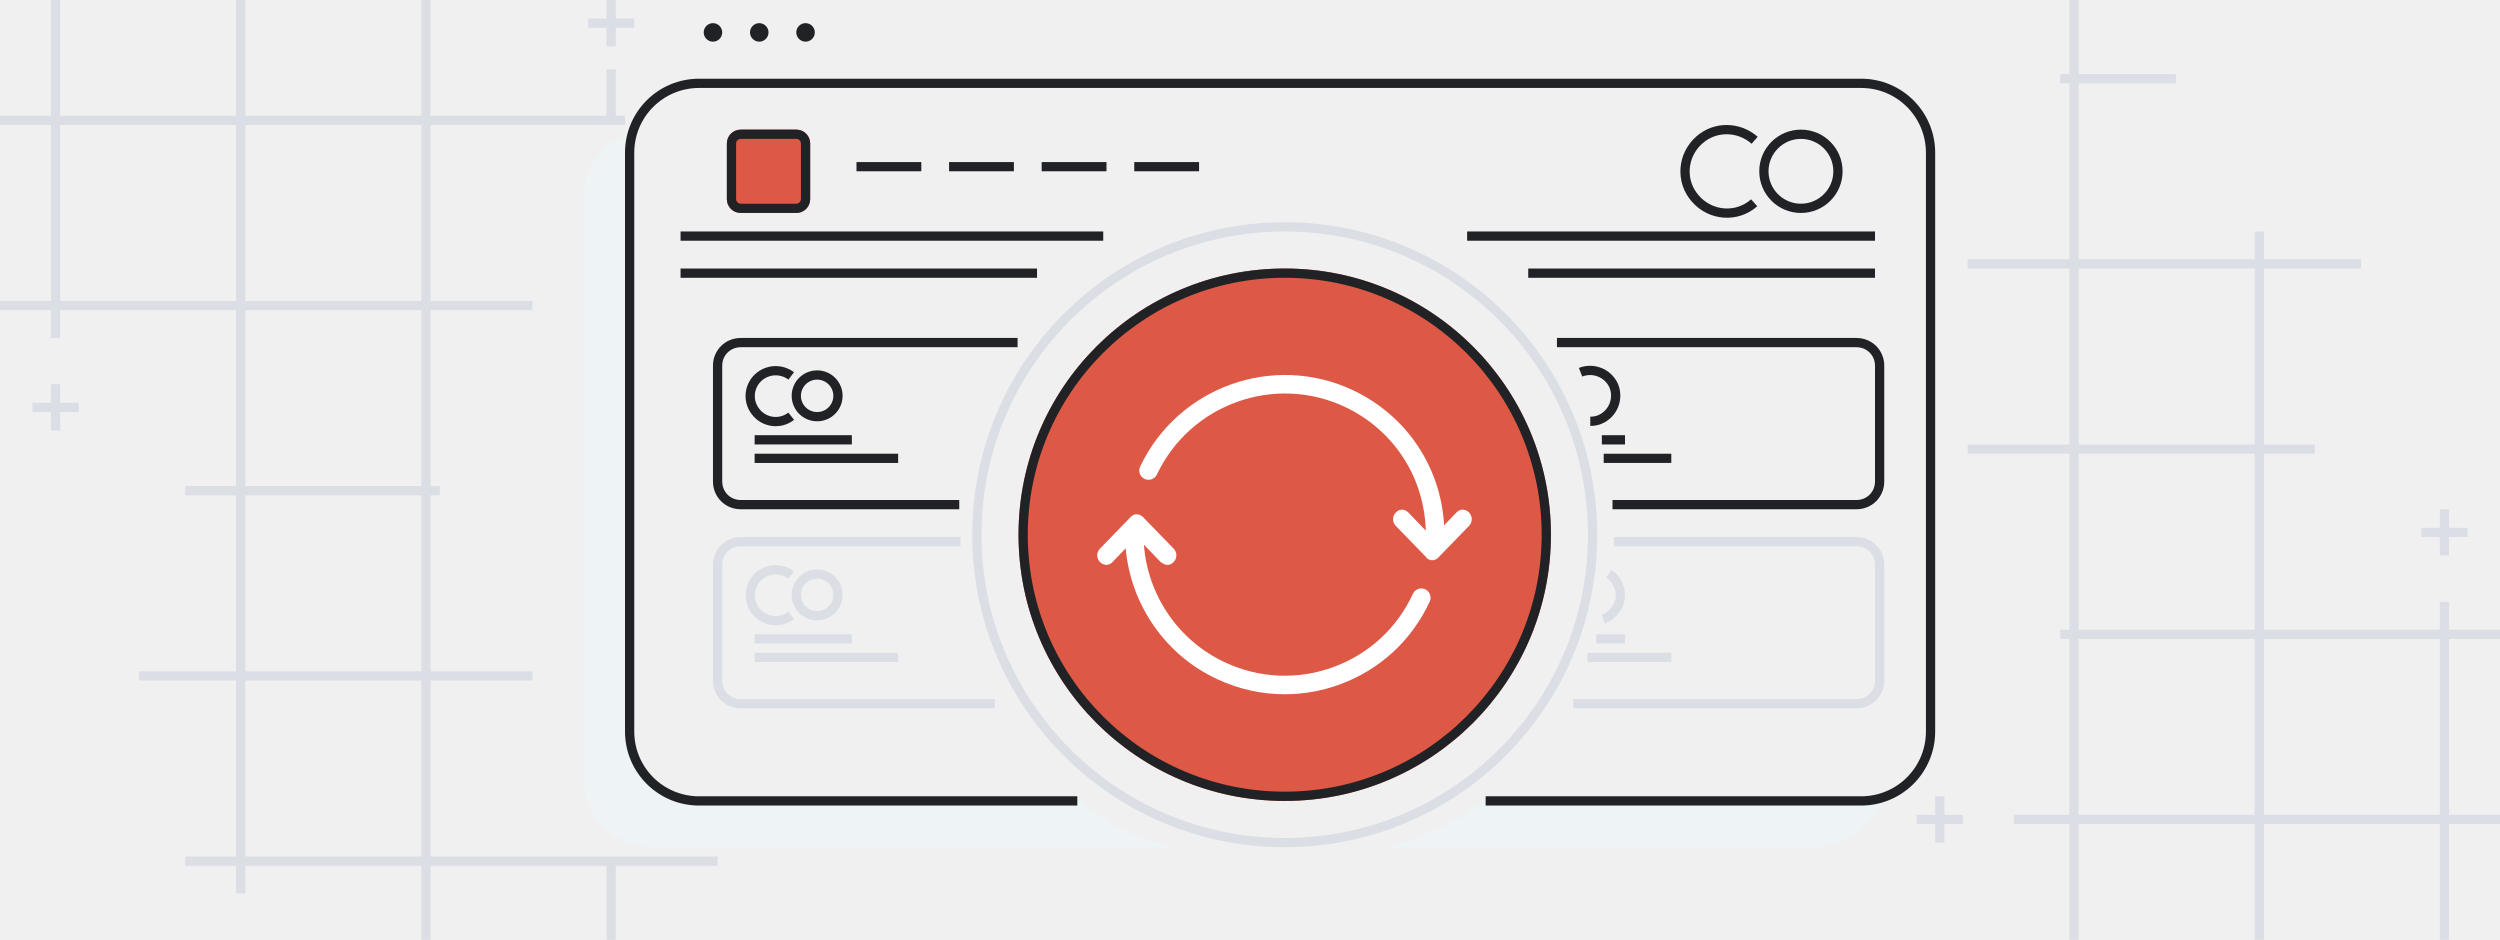
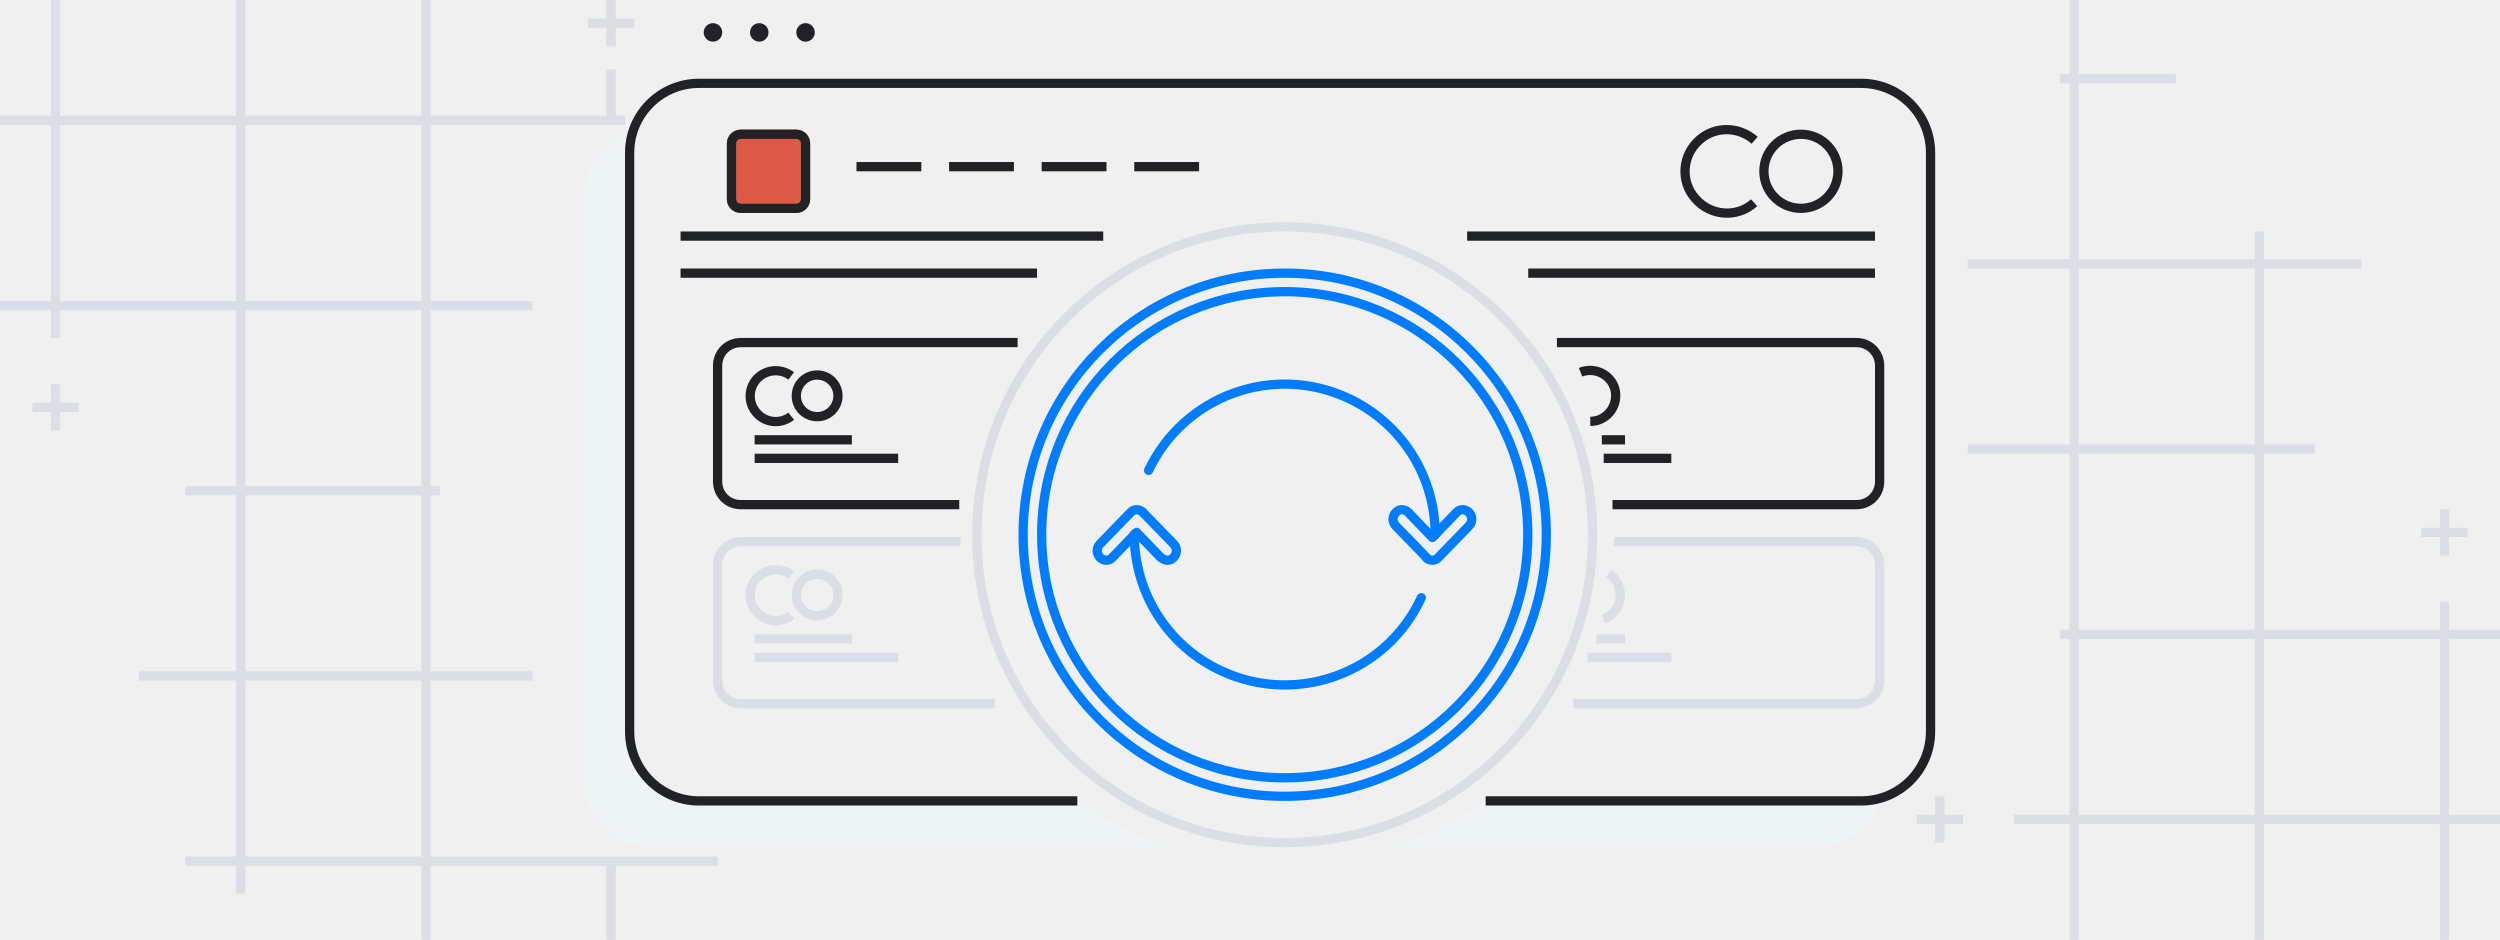
- <svg xmlns="http://www.w3.org/2000/svg" viewBox="0 0 540 203">
-   <path d="M321.4 172H400c2.2.2 4.4.1 6.6-.4-1.6 6.7-7.7 11.4-14.6 11.4h-92c16.8-5.3 21.4-11 21.4-11zm-89.2 0H150c-4.8 0-13-4.4-13-12V35c-.1-2.2-.1-4.3 0-6.5-6.5 1.8-11 7.7-11 14.5v125c0 8.3 6.7 15 15 15h112.6c-7.9-1.8-15.3-5.6-21.4-11z" fill="#eef3f5" />
-   <path d="M232.7 173H151c-8.3 0-15-6.7-15-15V33c0-8.3 6.7-15 15-15h251c8.3 0 15 6.7 15 15v125c0 8.3-6.7 15-15 15h-81.1" fill="none" stroke="#212225" stroke-width="2" />
-   <path d="M172 7c0-1.1.9-2 2-2s2 .9 2 2-.9 2-2 2-2-.9-2-2zm-10 0c0-1.1.9-2 2-2s2 .9 2 2-.9 2-2 2-2-.9-2-2zm-10 0c0-1.1.9-2 2-2s2 .9 2 2-.9 2-2 2-2-.9-2-2z" fill="none" />
-   <path d="M154 5c1.1 0 2 .9 2 2s-.9 2-2 2-2-.9-2-2 .9-2 2-2zm10 0c1.1 0 2 .9 2 2s-.9 2-2 2-2-.9-2-2 .9-2 2-2zm10 0c1.1 0 2 .9 2 2s-.9 2-2 2-2-.9-2-2 .9-2 2-2z" fill="#212225" />
-   <path d="M160 28h12c1.7 0 3 1.3 3 3v12c0 1.7-1.3 3-3 3h-12c-1.7 0-3-1.3-3-3V31c0-1.7 1.3-3 3-3z" fill="#de5846" />
-   <path d="M160 29h12c1.1 0 2 .9 2 2v12c0 1.1-.9 2-2 2h-12c-1.1 0-2-.9-2-2V31c0-1.1.9-2 2-2z" fill="none" stroke="#212225" stroke-width="2" />
-   <g transform="translate(770 408)" fill="none">
-     <circle cx="-381" cy="-371" r="9" />
-     <circle cx="-381" cy="-371" r="8" stroke="#212225" stroke-width="2" />
+ <svg xmlns="http://www.w3.org/2000/svg" version="1.1" id="Слой_1" x="0" y="0" viewBox="0 0 540 203" xml:space="preserve">
+   <g id="Wallet_Update" transform="translate(-390 -380)">
+     <g id="Группа_3">
+       <path id="Прямоугольник_скругл._углы_575" fill="#EEF3F5" d="M711.4 552H790c2.2.2 4.4.1 6.6-.4-1.6 6.7-7.7 11.4-14.6 11.4h-92c16.8-5.3 21.4-11 21.4-11zm-89.2 0H540c-4.8 0-13-4.4-13-12V415c-.1-2.2-.1-4.3 0-6.5-6.5 1.8-11 7.7-11 14.5v125c0 8.3 6.7 15 15 15h112.6c-7.9-1.8-15.3-5.6-21.4-11z" />
+       <path id="Прямоугольник_скругл._углы_575_копия" fill="none" stroke="#212225" stroke-width="2" d="M622.7 553H541c-8.3 0-15-6.7-15-15V413c0-8.3 6.7-15 15-15h251c8.3 0 15 6.7 15 15v125c0 8.3-6.7 15-15 15h-81.1" />
+       <g id="Эллипс_2051_копия_2">
+         <path fill="none" d="M562 387c0-1.1.9-2 2-2s2 .9 2 2-.9 2-2 2-2-.9-2-2zm-10 0c0-1.1.9-2 2-2s2 .9 2 2-.9 2-2 2-2-.9-2-2zm-10 0c0-1.1.9-2 2-2s2 .9 2 2-.9 2-2 2-2-.9-2-2z" />
+         <path fill="#212225" d="M544 385c1.1 0 2 .9 2 2s-.9 2-2 2-2-.9-2-2 .9-2 2-2zm10 0c1.1 0 2 .9 2 2s-.9 2-2 2-2-.9-2-2 .9-2 2-2zm10 0c1.1 0 2 .9 2 2s-.9 2-2 2-2-.9-2-2 .9-2 2-2z" />
+       </g>
+       <g id="Прямоугольник_скругл._углы_976">
+         <path fill="#DE5846" d="M3 0h12c1.7 0 3 1.3 3 3v12c0 1.7-1.3 3-3 3H3c-1.7 0-3-1.3-3-3V3c0-1.7 1.3-3 3-3z" transform="translate(547 408)" />
+         <path fill="none" stroke="#212225" stroke-width="2" d="M550 409h12c1.1 0 2 .9 2 2v12c0 1.1-.9 2-2 2h-12c-1.1 0-2-.9-2-2v-12c0-1.1.9-2 2-2z" />
+       </g>
+       <g id="Прямоугольник_скругл._углы_976_копия" transform="translate(770 408)" fill="none">
+         <circle cx="9" cy="9" r="9" />
+         <circle stroke="#212225" stroke-width="2" cx="9" cy="9" r="8" />
+       </g>
+       <path id="Прямоугольник_скругл._углы_976_копия_2" fill="none" stroke="#212225" stroke-width="2" d="M768.9 423.8c-3.7 3.3-9.4 2.9-12.7-.9-3.3-3.7-2.9-9.4.9-12.7 3.4-3 8.5-2.9 11.9.1" />
+       <path id="Фигура_2" fill="none" stroke="#212225" stroke-width="2" d="M575 416h14" />
+       <path id="Фигура_2_копия" fill="none" stroke="#212225" stroke-width="2" d="M595 416h14" />
+       <path id="Фигура_2_копия_2" fill="none" stroke="#212225" stroke-width="2" d="M615 416h14" />
+       <path id="Фигура_2_копия_3" fill="none" stroke="#212225" stroke-width="2" d="M635 416h14" />
+       <path id="Фигура_1" fill="none" stroke="#212225" stroke-width="2" d="M537 431h91.3m78.6 0H795" />
+       <path id="Фигура_1_копия" fill="none" stroke="#212225" stroke-width="2" d="M537 439h77m106.1 0H795" />
+       <g id="Группа_2" fill="none">
+         <path id="Прямоугольник_скругл._углы_977_копия_2" stroke="#212225" stroke-width="2" d="M726.3 454H791c2.8 0 5 2.2 5 5v25c0 2.8-2.2 5-5 5h-52.7" />
+         <path id="Эллипс_2051_копия_4" stroke="#212225" stroke-width="2" d="M731.4 460.4c2.8-1.1 6 .2 7.2 3 1.1 2.8-.2 6-3 7.2-.7.3-1.4.4-2.1.4" />
+         <path id="Фигура_3_копия_4" stroke="#212225" stroke-width="2" d="M736 475h5" />
+         <path id="Фигура_3_копия_4-2" stroke="#212225" stroke-width="2" d="M736.4 479H751" />
+         <path id="Прямоугольник_скругл._углы_977_копия_5" stroke="#212225" stroke-width="2" d="M597.2 489H550c-2.8 0-5-2.2-5-5v-25c0-2.8 2.2-5 5-5h59.8" />
+         <path id="Эллипс_2051_копия_7" stroke="#212225" stroke-width="2" d="M560.9 469.9c-2.4 1.9-5.9 1.4-7.7-1-1.9-2.4-1.4-5.9 1-7.7 2-1.5 4.7-1.5 6.7 0" />
+         <g id="Эллипс_2051_копия_7-2" transform="translate(561 460)">
+           <circle cx="5.5" cy="5.5" r="5.5" />
+           <circle stroke="#212225" stroke-width="2" cx="5.5" cy="5.5" r="4.5" />
+         </g>
+         <path id="Фигура_3_копия_7" stroke="#212225" stroke-width="2" d="M553 475h21" />
+         <path id="Фигура_3_копия_7-2" stroke="#212225" stroke-width="2" d="M553 479h31" />
+         <path id="Прямоугольник_скругл._углы_977_копия_3" stroke="#DBDEE5" stroke-width="2" d="M738.6 497H791c2.8 0 5 2.2 5 5v25c0 2.8-2.2 5-5 5h-61.2" />
+         <path id="Эллипс_2051_копия_5" stroke="#DBDEE5" stroke-width="2" d="M737.5 503.9c2.5 1.7 3.3 5.1 1.6 7.6-.7 1-1.6 1.8-2.8 2.2" />
+         <path id="Фигура_3_копия_5" stroke="#DBDEE5" stroke-width="2" d="M734.8 518h6.2" />
+         <path id="Фигура_3_копия_5-2" stroke="#DBDEE5" stroke-width="2" d="M732.9 522H751" />
+         <path id="Прямоугольник_скругл._углы_977_копия_4" stroke="#DBDEE5" stroke-width="2" d="M604.9 532H550c-2.8 0-5-2.2-5-5v-25c0-2.8 2.2-5 5-5h47.5" />
+         <path id="Эллипс_2051_копия_6" stroke="#DBDEE5" stroke-width="2" d="M560.9 512.9c-2.4 1.9-5.9 1.4-7.7-1-1.9-2.4-1.4-5.9 1-7.7 2-1.5 4.7-1.5 6.7 0" />
+         <g id="Эллипс_2051_копия_6-2" transform="translate(561 503)">
+           <circle cx="5.5" cy="5.5" r="5.5" />
+           <circle stroke="#DBDEE5" stroke-width="2" cx="5.5" cy="5.5" r="4.5" />
+         </g>
+         <path id="Фигура_3_копия_6" stroke="#DBDEE5" stroke-width="2" d="M553 518h21" />
+         <path id="Фигура_3_копия_6-2" stroke="#DBDEE5" stroke-width="2" d="M553 522h31" />
+       </g>
+       <g id="Эллипс_550" transform="translate(600 428)" fill="none">
+         <circle cx="67.5" cy="67.5" r="67.5" />
+         <circle stroke="#DBDEE5" stroke-width="2" cx="67.5" cy="67.5" r="66.5" />
+       </g>
+       <g id="Эллипс_550_копия" transform="translate(610 438)" fill="none">
+         <circle cx="57.5" cy="57.5" r="57.5" />
+         <circle stroke="#007DFF" stroke-width="2" cx="57.5" cy="57.5" r="56.5" />
+       </g>
+       <path id="Эллипс_550_копия_2" fill="none" stroke="#007DFF" stroke-width="2" stroke-linecap="round" d="M638.1 481.6c7.7-16.2 27-23.2 43.3-15.5a32.45 32.45 0 0118.6 29.4m-3 13.6c-7.5 16.3-26.9 23.4-43.2 15.8-11.5-5.3-18.8-16.8-18.8-29.5" />
+       <path id="Эллипс_1_копия_6" fill="none" stroke="#007DFF" stroke-width="2" stroke-linejoin="round" d="M698.1 500.4l-6.6-6.8c-.8-.8-.8-2.1 0-2.9.7-.8 1.8-.8 2.6-.1.1 0 .1.1.1.1l5.2 5.4 5.2-5.4c.7-.8 1.8-.8 2.6-.1.1 0 .1.1.1.1.8.8.8 2.1 0 2.9l-6.6 6.8c-.7.8-1.8.8-2.6.1.1 0 .1-.1 0-.1h0zm-57.4 0l-5.2-5.4-5.2 5.4c-.7.8-1.8.8-2.6.1-.1 0-.1-.1-.1-.1-.8-.8-.8-2.1 0-2.9l6.6-6.8c.7-.8 1.8-.8 2.6-.1.1 0 .1.1.1.1l6.6 6.8c.8.8.8 2.1 0 2.9-.7.8-1.8.8-2.6.1-.1 0-.2-.1-.2-.1h0z" />
+       <g id="Эллипс_550_копия-2" transform="translate(614 442)" fill="none">
+         <circle cx="53.5" cy="53.5" r="53.5" />
+         <circle stroke="#007DFF" stroke-width="2" cx="53.5" cy="53.5" r="52.5" />
+       </g>
+     </g>
+     <path id="Прямоугольник_542_копия_4" fill="#DBDEE5" d="M521 583v-16h-38v16h-2v-16h-38v6h-2v-6h-11v-2h11v-38h-21v-2h21v-38h-11v-2h11v-38h-38v6h-2v-6h-11v-2h11v-38h-11v-2h11v-25h2v25h38v-25h2v25h38v-25h2v25h38v-10h2v10h2v2h-42v38h22v2h-22v38h2v2h-2v38h22v2h-22v38h62v2h-22v16h-2zm-40-18v-38h-38v38h38zm0-40v-38h-38v38h38zm0-40v-38h-38v38h38zm0-40v-38h-38v38h38zm-40 0v-38h-38v38h38zm-40 28v-4h-4v-2h4v-4h2v4h4v2h-4v4h-2zm120-83v-4h-4v-2h4v-4h2v4h4v2h-4v4h-2z" />
+     <path id="Прямоугольник_542_копия_5" fill="#DBDEE5" d="M917 583v-25h-38v25h-2v-25h-38v25h-2v-25h-12v-2h12v-38h-2v-2h2v-38h-22v-2h22v-38h-22v-2h22v-38h-2v-2h2v-16h2v16h21v2h-21v38h38v-6h2v6h21v2h-21v38h11v2h-11v38h38v-6h2v6h11v2h-11v38h11v2h-11v25h-2zm0-27v-38h-38v38h38zm-40 0v-38h-38v38h38zm0-40v-38h-38v38h38zm0-40v-38h-38v38h38zm-69 86v-4h-4v-2h4v-4h2v4h4v2h-4v4h-2zm109-62v-4h-4v-2h4v-4h2v4h4v2h-4v4h-2z" />
  </g>
-   <path d="M378.9 43.8c-3.7 3.3-9.4 2.9-12.7-.9-3.3-3.7-2.9-9.4.9-12.7 3.4-3 8.5-2.9 11.9.1M185 36h14m6 0h14m6 0h14m6 0h14M147 51h91.3m78.6 0H405m-258 8h77m106.1 0H405" fill="none" stroke="#212225" stroke-width="2" />
-   <g fill="none">
-     <path d="M336.3 74H401c2.8 0 5 2.2 5 5v25c0 2.8-2.2 5-5 5h-52.7" stroke="#212225" stroke-width="2" />
-     <path d="M341.4 80.4c2.8-1.1 6 .2 7.2 3 1.1 2.8-.2 6-3 7.2-.7.3-1.4.4-2.1.4m2.5 4h5m-4.6 4H361m-153.8 10H160c-2.8 0-5-2.2-5-5V79c0-2.8 2.2-5 5-5h59.8" stroke="#212225" stroke-width="2" />
-     <path d="M170.9 89.9c-2.4 1.9-5.9 1.4-7.7-1-1.9-2.4-1.4-5.9 1-7.7 2-1.5 4.7-1.5 6.7 0" stroke="#212225" stroke-width="2" />
-     <g transform="translate(561 460)">
-       <circle cx="-384.5" cy="-374.5" r="5.5" />
-       <circle cx="-384.5" cy="-374.5" r="4.5" stroke="#212225" stroke-width="2" />
-     </g>
-     <path stroke="#212225" stroke-width="2" d="M163 95h21m-21 4h31" />
-     <path d="M348.6 117H401c2.8 0 5 2.2 5 5v25c0 2.8-2.2 5-5 5h-61.2" stroke="#dbdee5" stroke-width="2" />
-     <path d="M347.5 123.9c2.5 1.7 3.3 5.1 1.6 7.6-.7 1-1.6 1.8-2.8 2.2m-1.5 4.3h6.2m-8.1 4H361m-146.1 10H160c-2.8 0-5-2.2-5-5v-25c0-2.8 2.2-5 5-5h47.5" stroke="#dbdee5" stroke-width="2" />
-     <path d="M170.9 132.9c-2.4 1.9-5.9 1.4-7.7-1-1.9-2.4-1.4-5.9 1-7.7 2-1.5 4.7-1.5 6.7 0" stroke="#dbdee5" stroke-width="2" />
-     <g transform="translate(561 503)">
-       <circle cx="-384.5" cy="-374.5" r="5.5" />
-       <circle cx="-384.5" cy="-374.5" r="4.5" stroke="#dbdee5" stroke-width="2" />
-     </g>
-     <path stroke="#dbdee5" stroke-width="2" d="M163 138h21m-21 4h31" />
-   </g>
-   <g transform="translate(600 428)" fill="none">
-     <circle cx="-322.5" cy="-312.5" r="67.5" />
-     <circle cx="-322.5" cy="-312.5" r="66.5" stroke="#dbdee5" stroke-width="2" />
-   </g>
-   <g transform="translate(610 438)">
-     <circle cx="-332.5" cy="-322.5" r="57.5" fill="#de5846" />
-     <circle cx="-332.5" cy="-322.5" r="56.5" fill="none" stroke="#212225" stroke-width="2" />
-   </g>
-   <path d="M307.836 127.282a2.003 2.003 0 00-2.653.982c-3.399 7.386-9.487 13.002-17.143 15.81-7.68 2.819-15.99 2.466-23.403-.99-10.035-4.626-16.744-14.452-17.553-25.44l3.616 3.756s.1.1.2.1c.8.7 1.9.7 2.6-.1.8-.8.8-2.1 0-2.9l-6.6-6.8s0-.1-.1-.1c-.8-.7-1.9-.7-2.6.1l-6.6 6.8c-.8.8-.8 2.1 0 2.9 0 0 0 .1.1.1.8.7 1.9.7 2.6-.1l2.85-2.96c1.082 12.223 8.608 23.112 19.805 28.273 4.636 2.162 9.583 3.249 14.55 3.249 4.01 0 8.033-.71 11.913-2.133 8.663-3.178 15.552-9.533 19.4-17.893a2 2 0 00-.982-2.654zM317.3 110.7s0-.1-.1-.1c-.8-.7-1.9-.7-2.6.1l-2.671 2.774c-.718-12.643-8.11-23.704-19.674-29.182-17.175-8.112-37.793-.734-45.961 16.45a2 2 0 103.612 1.717c7.223-15.198 25.458-21.724 40.638-14.551 10.499 4.972 17.1 15.153 17.425 26.706l-3.77-3.914s0-.1-.099-.1c-.8-.7-1.9-.7-2.6.1-.8.8-.8 2.1 0 2.9l6.6 6.8c.1 0 .1.1 0 .1.8.7 1.9.7 2.6-.1l6.6-6.8c.8-.8.8-2.1 0-2.9z" fill="#fff" />
-   <path d="M131 203v-16H93v16h-2v-16H53v6h-2v-6H40v-2h11v-38H30v-2h21v-38H40v-2h11V67H13v6h-2v-6H0v-2h11V27H0v-2h11V0h2v25h38V0h2v25h38V0h2v25h38V15h2v10h2v2H93v38h22v2H93v38h2v2h-2v38h22v2H93v38h62v2h-22v16h-2zm-40-18v-38H53v38h38zm0-40v-38H53v38h38zm0-40V67H53v38h38zm0-40V27H53v38h38zm-40 0V27H13v38h38zM11 93v-4H7v-2h4v-4h2v4h4v2h-4v4h-2zm120-83V6h-4V4h4V0h2v4h4v2h-4v4h-2zm396 193v-25h-38v25h-2v-25h-38v25h-2v-25h-12v-2h12v-38h-2v-2h2V98h-22v-2h22V58h-22v-2h22V18h-2v-2h2V0h2v16h21v2h-21v38h38v-6h2v6h21v2h-21v38h11v2h-11v38h38v-6h2v6h11v2h-11v38h11v2h-11v25h-2zm0-27v-38h-38v38h38zm-40 0v-38h-38v38h38zm0-40V98h-38v38h38zm0-40V58h-38v38h38zm-69 86v-4h-4v-2h4v-4h2v4h4v2h-4v4h-2zm109-62v-4h-4v-2h4v-4h2v4h4v2h-4v4h-2z" fill="#dbdee5" />
</svg>
